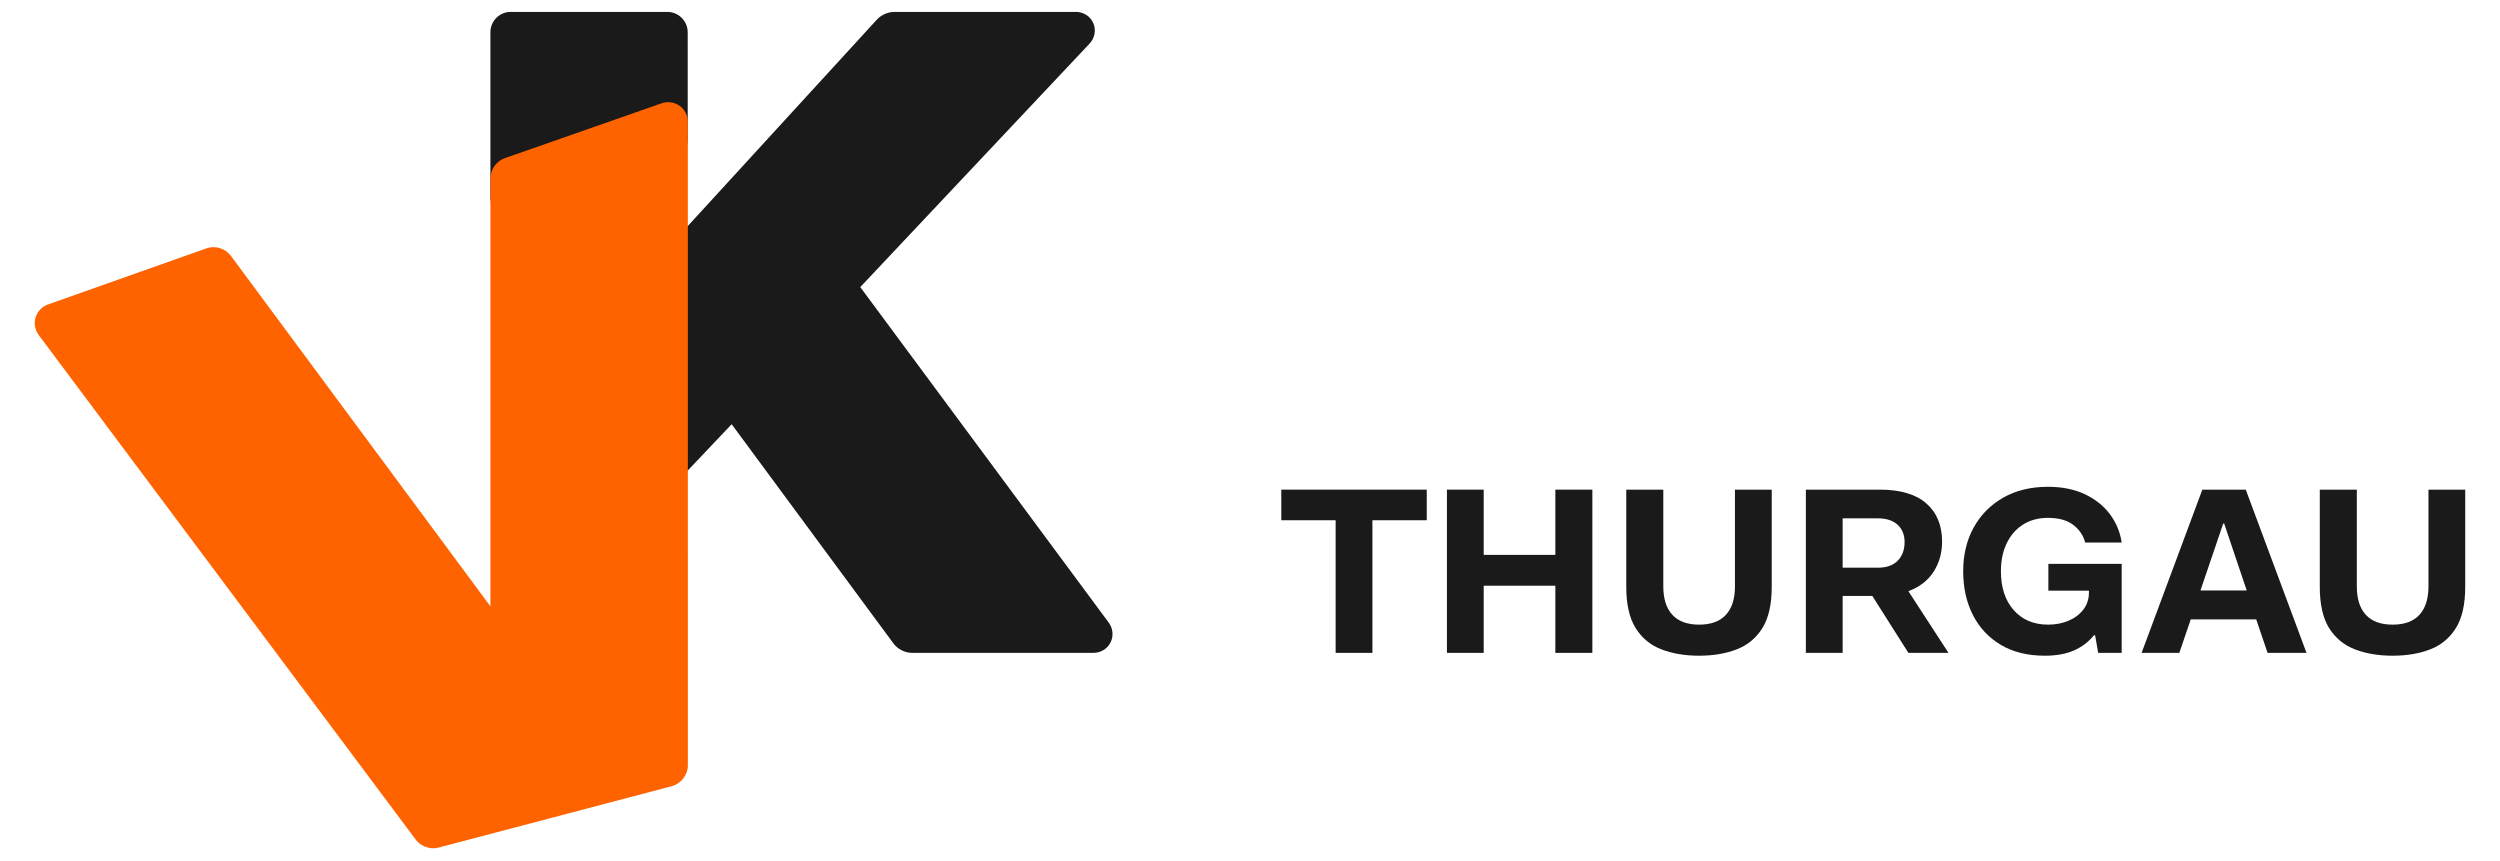
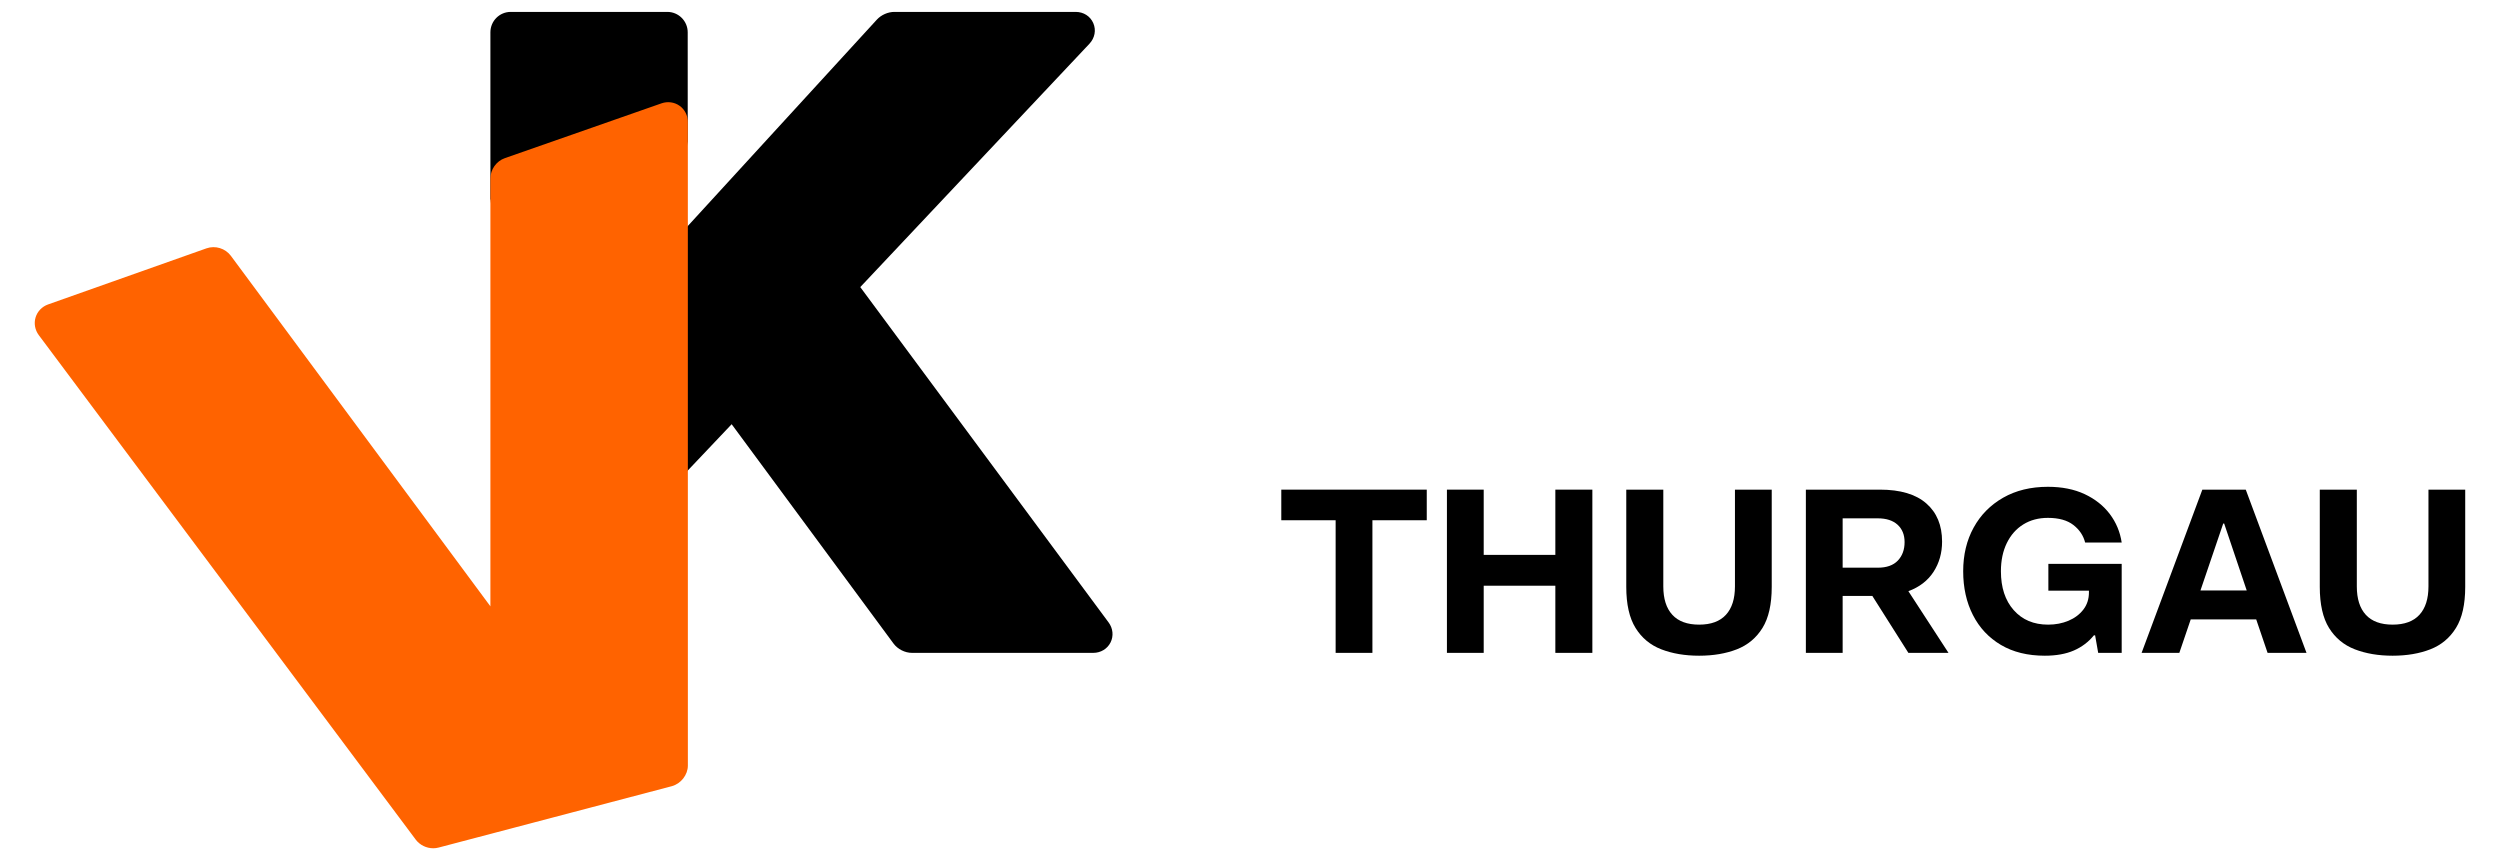
<svg xmlns="http://www.w3.org/2000/svg" width="407.62pt" height="140.26pt" viewBox="-2.00 -2.00 411.62 144.27">
  <defs>
    <clipPath id="clip-0">
      <path clip-rule="nonzero" d="M 0 15 L 110 15 L 110 140.262 L 0 140.262 Z M 0 15 " />
    </clipPath>
    <clipPath id="clip-1">
      <path clip-rule="nonzero" d="M 383 80 L 407.621 80 L 407.621 108 L 383 108 Z M 383 80 " />
    </clipPath>
  </defs>
-   <path fill-rule="nonzero" fill="#1a1a1a" fill-opacity="1" d="M 180.098 102.391 L 138.449 46.148 L 176.883 5.336 C 177.785 4.371 178.035 3.051 177.531 1.887 C 177.027 0.719 175.895 -0.004 174.574 -0.004 L 144.176 -0.004 C 143.094 -0.004 141.969 0.492 141.234 1.289 L 109.531 35.898 L 105.281 40.145 L 105.281 81.367 L 109.535 76.895 L 116.879 69.145 L 144.02 105.922 C 144.723 106.875 145.941 107.492 147.125 107.492 L 177.527 107.492 C 178.77 107.492 179.879 106.824 180.418 105.754 C 180.961 104.68 180.84 103.391 180.098 102.391 " />
-   <path fill-rule="nonzero" fill="#1a1a1a" fill-opacity="1" d="M 76.418 32.141 C 76.418 30.625 77.406 29.215 78.84 28.715 L 105.121 19.52 C 106.148 19.16 107.281 19.316 108.148 19.934 C 108.977 20.52 109.465 21.469 109.512 22.492 L 109.508 3.418 C 109.508 1.531 107.977 -0.004 106.09 -0.004 L 79.824 -0.004 C 77.938 -0.004 76.418 1.531 76.418 3.418 L 76.418 32.141 " />
+   <path fill-rule="nonzero" fill="#000000" fill-opacity="1" d="M 180.098 102.391 L 138.449 46.148 L 176.883 5.336 C 177.785 4.371 178.035 3.051 177.531 1.887 C 177.027 0.719 175.895 -0.004 174.574 -0.004 L 144.176 -0.004 C 143.094 -0.004 141.969 0.492 141.234 1.289 L 109.531 35.898 L 105.281 40.145 L 105.281 81.367 L 109.535 76.895 L 116.879 69.145 L 144.02 105.922 C 144.723 106.875 145.941 107.492 147.125 107.492 L 177.527 107.492 C 178.77 107.492 179.879 106.824 180.418 105.754 C 180.961 104.68 180.84 103.391 180.098 102.391 " />
+   <path fill-rule="nonzero" fill="#000000" fill-opacity="1" d="M 76.418 32.141 C 76.418 30.625 77.406 29.215 78.84 28.715 L 105.121 19.52 C 106.148 19.16 107.281 19.316 108.148 19.934 C 108.977 20.52 109.465 21.469 109.512 22.492 L 109.508 3.418 C 109.508 1.531 107.977 -0.004 106.09 -0.004 L 79.824 -0.004 C 77.938 -0.004 76.418 1.531 76.418 3.418 L 76.418 32.141 " />
  <g clip-path="url(#clip-0)">
    <path fill-rule="nonzero" fill="#ff6300" fill-opacity="1" d="M 108.148 15.742 C 107.281 15.125 106.148 14.969 105.121 15.328 L 78.84 24.523 C 77.406 25.023 76.418 26.434 76.418 27.949 L 76.418 99.688 L 32.895 40.906 C 31.961 39.645 30.273 39.129 28.793 39.652 L 2.23 49.059 C 1.227 49.418 0.441 50.227 0.141 51.23 C -0.164 52.234 0.035 53.34 0.672 54.195 L 63.879 138.789 L 63.879 138.793 C 64.578 139.727 65.691 140.262 66.832 140.262 C 67.137 140.262 67.445 140.223 67.746 140.141 L 106.812 129.859 C 108.363 129.453 109.535 127.957 109.535 126.387 L 109.531 18.465 C 109.531 17.375 109.02 16.359 108.148 15.742 " />
  </g>
-   <path fill-rule="nonzero" fill="#1a1a1a" fill-opacity="1" d="M 209.059 85.25 L 209.059 80.117 L 233.453 80.117 L 233.453 85.25 L 224.34 85.25 L 224.34 107.492 L 218.172 107.492 L 218.172 85.25 L 209.059 85.25 " />
-   <path fill-rule="nonzero" fill="#1a1a1a" fill-opacity="1" d="M 236.836 107.492 L 236.836 80.117 L 243.004 80.117 L 243.004 91.059 L 255.02 91.059 L 255.02 80.117 L 261.227 80.117 L 261.227 107.492 L 255.02 107.492 L 255.02 96.23 L 243.004 96.23 L 243.004 107.492 L 236.836 107.492 " />
-   <path fill-rule="nonzero" fill="#1a1a1a" fill-opacity="1" d="M 266.914 96.43 L 266.914 80.117 L 273.125 80.117 L 273.125 96.352 C 273.125 98.422 273.629 100.008 274.637 101.105 C 275.645 102.207 277.145 102.758 279.133 102.758 C 281.121 102.758 282.621 102.207 283.629 101.105 C 284.637 100.008 285.141 98.422 285.141 96.352 L 285.141 80.117 L 291.309 80.117 L 291.309 96.43 C 291.309 99.348 290.789 101.645 289.758 103.312 C 288.723 104.984 287.289 106.18 285.461 106.895 C 283.629 107.609 281.52 107.969 279.133 107.969 C 276.742 107.969 274.629 107.609 272.785 106.895 C 270.941 106.18 269.504 104.984 268.469 103.312 C 267.434 101.645 266.914 99.348 266.914 96.43 " />
-   <path fill-rule="nonzero" fill="#1a1a1a" fill-opacity="1" d="M 309.094 84.93 L 303.203 84.93 L 303.203 93.207 L 309.094 93.207 C 310.578 93.207 311.699 92.809 312.457 92.016 C 313.215 91.219 313.59 90.184 313.59 88.91 C 313.59 87.691 313.199 86.723 312.418 86.004 C 311.633 85.289 310.527 84.93 309.094 84.93 Z M 297.035 107.492 L 297.035 80.117 L 309.453 80.117 C 312.875 80.117 315.469 80.887 317.23 82.426 C 318.996 83.965 319.879 86.098 319.879 88.832 C 319.879 90.742 319.398 92.43 318.445 93.902 C 317.488 95.375 316.086 96.457 314.227 97.148 L 320.953 107.492 L 314.227 107.492 L 308.18 97.941 L 303.203 97.941 L 303.203 107.492 L 297.035 107.492 " />
-   <path fill-rule="nonzero" fill="#1a1a1a" fill-opacity="1" d="M 346.059 107.492 L 345.543 104.547 L 345.344 104.547 C 344.441 105.66 343.32 106.512 341.98 107.094 C 340.641 107.676 339.016 107.969 337.105 107.969 C 334.242 107.969 331.789 107.367 329.746 106.16 C 327.703 104.953 326.137 103.281 325.051 101.145 C 323.961 99.012 323.418 96.562 323.418 93.805 C 323.418 91.047 324.004 88.605 325.172 86.484 C 326.336 84.359 327.988 82.691 330.121 81.469 C 332.258 80.25 334.758 79.641 337.625 79.641 C 339.984 79.641 342.039 80.051 343.793 80.871 C 345.543 81.695 346.949 82.809 348.012 84.215 C 349.07 85.621 349.734 87.211 350 88.988 L 343.871 88.988 C 343.578 87.824 342.922 86.84 341.902 86.047 C 340.879 85.25 339.453 84.852 337.625 84.852 C 336.059 84.852 334.688 85.215 333.508 85.945 C 332.324 86.676 331.402 87.715 330.738 89.07 C 330.078 90.422 329.746 92 329.746 93.805 C 329.746 96.535 330.461 98.711 331.895 100.328 C 333.328 101.949 335.25 102.758 337.664 102.758 C 338.91 102.758 340.051 102.539 341.086 102.102 C 342.121 101.664 342.949 101.039 343.574 100.23 C 344.195 99.422 344.508 98.461 344.508 97.348 L 344.508 97.066 L 337.703 97.066 L 337.703 92.57 L 350 92.57 L 350 107.492 L 346.059 107.492 " />
-   <path fill-rule="nonzero" fill="#1a1a1a" fill-opacity="1" d="M 363.211 97.027 L 370.969 97.027 L 367.188 85.805 L 367.027 85.805 Z M 353.34 107.492 L 363.527 80.117 L 370.809 80.117 L 380.996 107.492 L 374.469 107.492 L 372.562 101.883 L 361.578 101.883 L 359.668 107.492 L 353.34 107.492 " />
+   <path fill-rule="nonzero" fill="#000000" fill-opacity="1" d="M 209.059 85.25 L 209.059 80.117 L 233.453 80.117 L 233.453 85.25 L 224.34 85.25 L 224.34 107.492 L 218.172 107.492 L 218.172 85.25 L 209.059 85.25 " />
+   <path fill-rule="nonzero" fill="#000000" fill-opacity="1" d="M 236.836 107.492 L 236.836 80.117 L 243.004 80.117 L 243.004 91.059 L 255.02 91.059 L 255.02 80.117 L 261.227 80.117 L 261.227 107.492 L 255.02 107.492 L 255.02 96.23 L 243.004 96.23 L 243.004 107.492 L 236.836 107.492 " />
+   <path fill-rule="nonzero" fill="#000000" fill-opacity="1" d="M 266.914 96.43 L 266.914 80.117 L 273.125 80.117 L 273.125 96.352 C 273.125 98.422 273.629 100.008 274.637 101.105 C 275.645 102.207 277.145 102.758 279.133 102.758 C 281.121 102.758 282.621 102.207 283.629 101.105 C 284.637 100.008 285.141 98.422 285.141 96.352 L 285.141 80.117 L 291.309 80.117 L 291.309 96.43 C 291.309 99.348 290.789 101.645 289.758 103.312 C 288.723 104.984 287.289 106.18 285.461 106.895 C 283.629 107.609 281.52 107.969 279.133 107.969 C 276.742 107.969 274.629 107.609 272.785 106.895 C 270.941 106.18 269.504 104.984 268.469 103.312 C 267.434 101.645 266.914 99.348 266.914 96.43 " />
+   <path fill-rule="nonzero" fill="#000000" fill-opacity="1" d="M 309.094 84.93 L 303.203 84.93 L 303.203 93.207 L 309.094 93.207 C 310.578 93.207 311.699 92.809 312.457 92.016 C 313.215 91.219 313.59 90.184 313.59 88.91 C 313.59 87.691 313.199 86.723 312.418 86.004 C 311.633 85.289 310.527 84.93 309.094 84.93 Z M 297.035 107.492 L 297.035 80.117 L 309.453 80.117 C 312.875 80.117 315.469 80.887 317.23 82.426 C 318.996 83.965 319.879 86.098 319.879 88.832 C 319.879 90.742 319.398 92.43 318.445 93.902 C 317.488 95.375 316.086 96.457 314.227 97.148 L 320.953 107.492 L 314.227 107.492 L 308.18 97.941 L 303.203 97.941 L 303.203 107.492 L 297.035 107.492 " />
+   <path fill-rule="nonzero" fill="#000000" fill-opacity="1" d="M 346.059 107.492 L 345.543 104.547 L 345.344 104.547 C 344.441 105.66 343.32 106.512 341.98 107.094 C 340.641 107.676 339.016 107.969 337.105 107.969 C 334.242 107.969 331.789 107.367 329.746 106.16 C 327.703 104.953 326.137 103.281 325.051 101.145 C 323.961 99.012 323.418 96.562 323.418 93.805 C 323.418 91.047 324.004 88.605 325.172 86.484 C 326.336 84.359 327.988 82.691 330.121 81.469 C 332.258 80.25 334.758 79.641 337.625 79.641 C 339.984 79.641 342.039 80.051 343.793 80.871 C 345.543 81.695 346.949 82.809 348.012 84.215 C 349.07 85.621 349.734 87.211 350 88.988 L 343.871 88.988 C 343.578 87.824 342.922 86.84 341.902 86.047 C 340.879 85.25 339.453 84.852 337.625 84.852 C 336.059 84.852 334.688 85.215 333.508 85.945 C 332.324 86.676 331.402 87.715 330.738 89.07 C 330.078 90.422 329.746 92 329.746 93.805 C 329.746 96.535 330.461 98.711 331.895 100.328 C 333.328 101.949 335.25 102.758 337.664 102.758 C 338.91 102.758 340.051 102.539 341.086 102.102 C 342.121 101.664 342.949 101.039 343.574 100.23 C 344.195 99.422 344.508 98.461 344.508 97.348 L 344.508 97.066 L 337.703 97.066 L 337.703 92.57 L 350 92.57 L 350 107.492 L 346.059 107.492 " />
+   <path fill-rule="nonzero" fill="#000000" fill-opacity="1" d="M 363.211 97.027 L 370.969 97.027 L 367.188 85.805 L 367.027 85.805 Z M 353.34 107.492 L 363.527 80.117 L 370.809 80.117 L 380.996 107.492 L 374.469 107.492 L 372.562 101.883 L 361.578 101.883 L 359.668 107.492 L 353.34 107.492 " />
  <g clip-path="url(#clip-1)">
-     <path fill-rule="nonzero" fill="#1a1a1a" fill-opacity="1" d="M 383.223 96.43 L 383.223 80.117 L 389.434 80.117 L 389.434 96.352 C 389.434 98.422 389.934 100.008 390.941 101.105 C 391.949 102.207 393.449 102.758 395.438 102.758 C 397.43 102.758 398.93 102.207 399.938 101.105 C 400.941 100.008 401.449 98.422 401.449 96.352 L 401.449 80.117 L 407.613 80.117 L 407.613 96.43 C 407.613 99.348 407.098 101.645 406.062 103.312 C 405.027 104.984 403.598 106.18 401.766 106.895 C 399.938 107.609 397.828 107.969 395.438 107.969 C 393.051 107.969 390.938 107.609 389.094 106.895 C 387.25 106.18 385.812 104.984 384.773 103.312 C 383.742 101.645 383.223 99.348 383.223 96.43 " />
+     <path fill-rule="nonzero" fill="#000000" fill-opacity="1" d="M 383.223 96.43 L 383.223 80.117 L 389.434 80.117 L 389.434 96.352 C 389.434 98.422 389.934 100.008 390.941 101.105 C 391.949 102.207 393.449 102.758 395.438 102.758 C 397.43 102.758 398.93 102.207 399.938 101.105 C 400.941 100.008 401.449 98.422 401.449 96.352 L 401.449 80.117 L 407.613 80.117 L 407.613 96.43 C 407.613 99.348 407.098 101.645 406.062 103.312 C 405.027 104.984 403.598 106.18 401.766 106.895 C 399.938 107.609 397.828 107.969 395.438 107.969 C 393.051 107.969 390.938 107.609 389.094 106.895 C 387.25 106.18 385.812 104.984 384.773 103.312 C 383.742 101.645 383.223 99.348 383.223 96.43 " />
  </g>
</svg>
